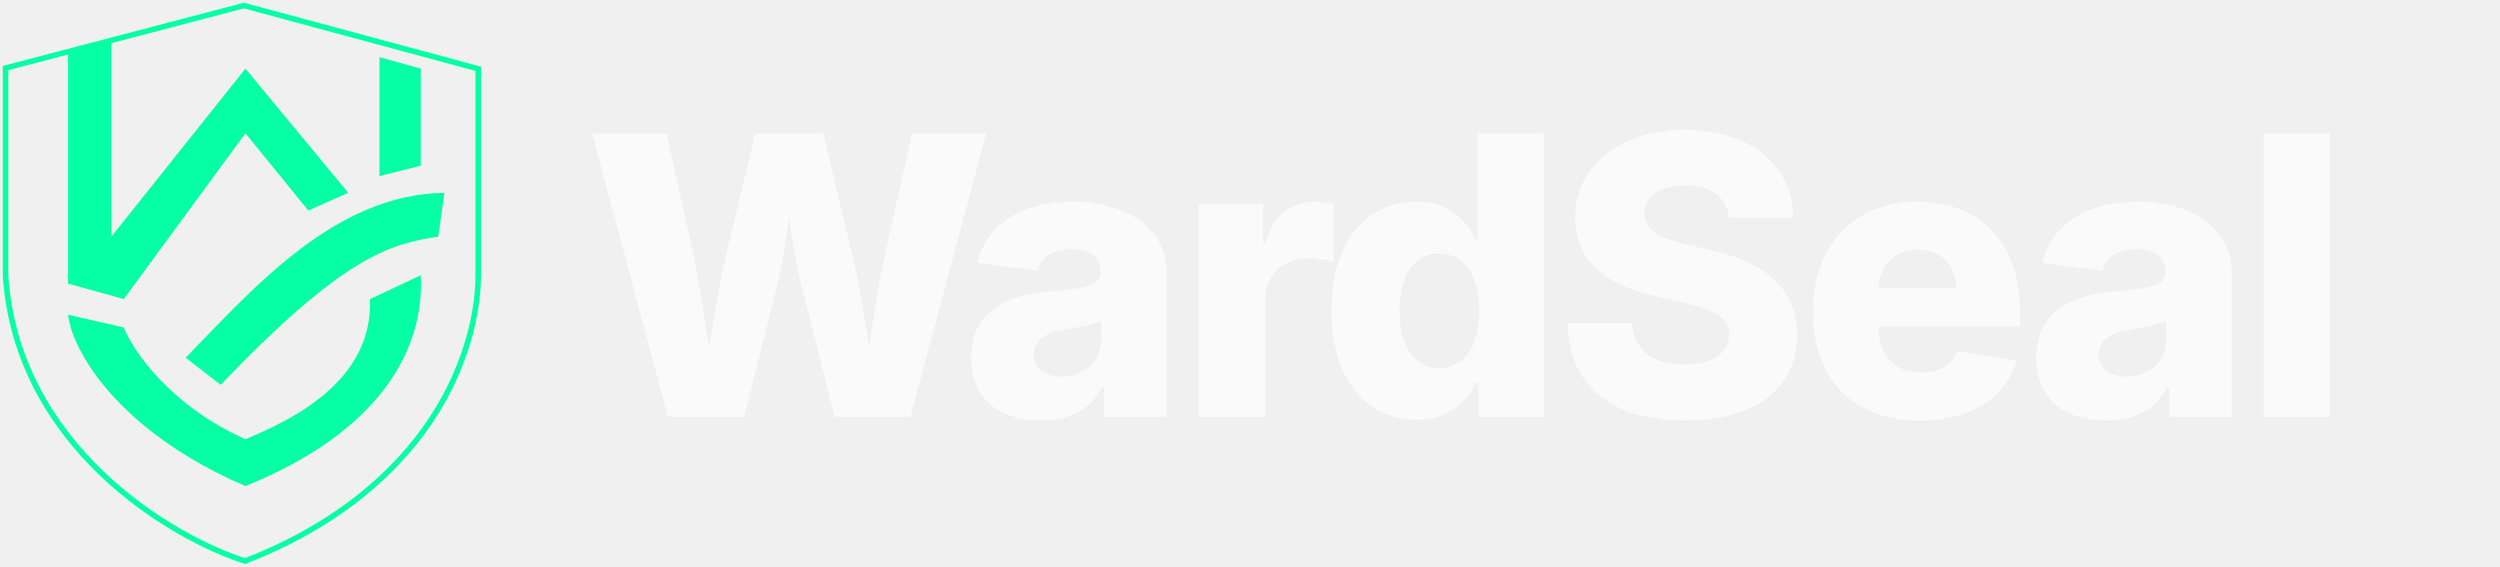
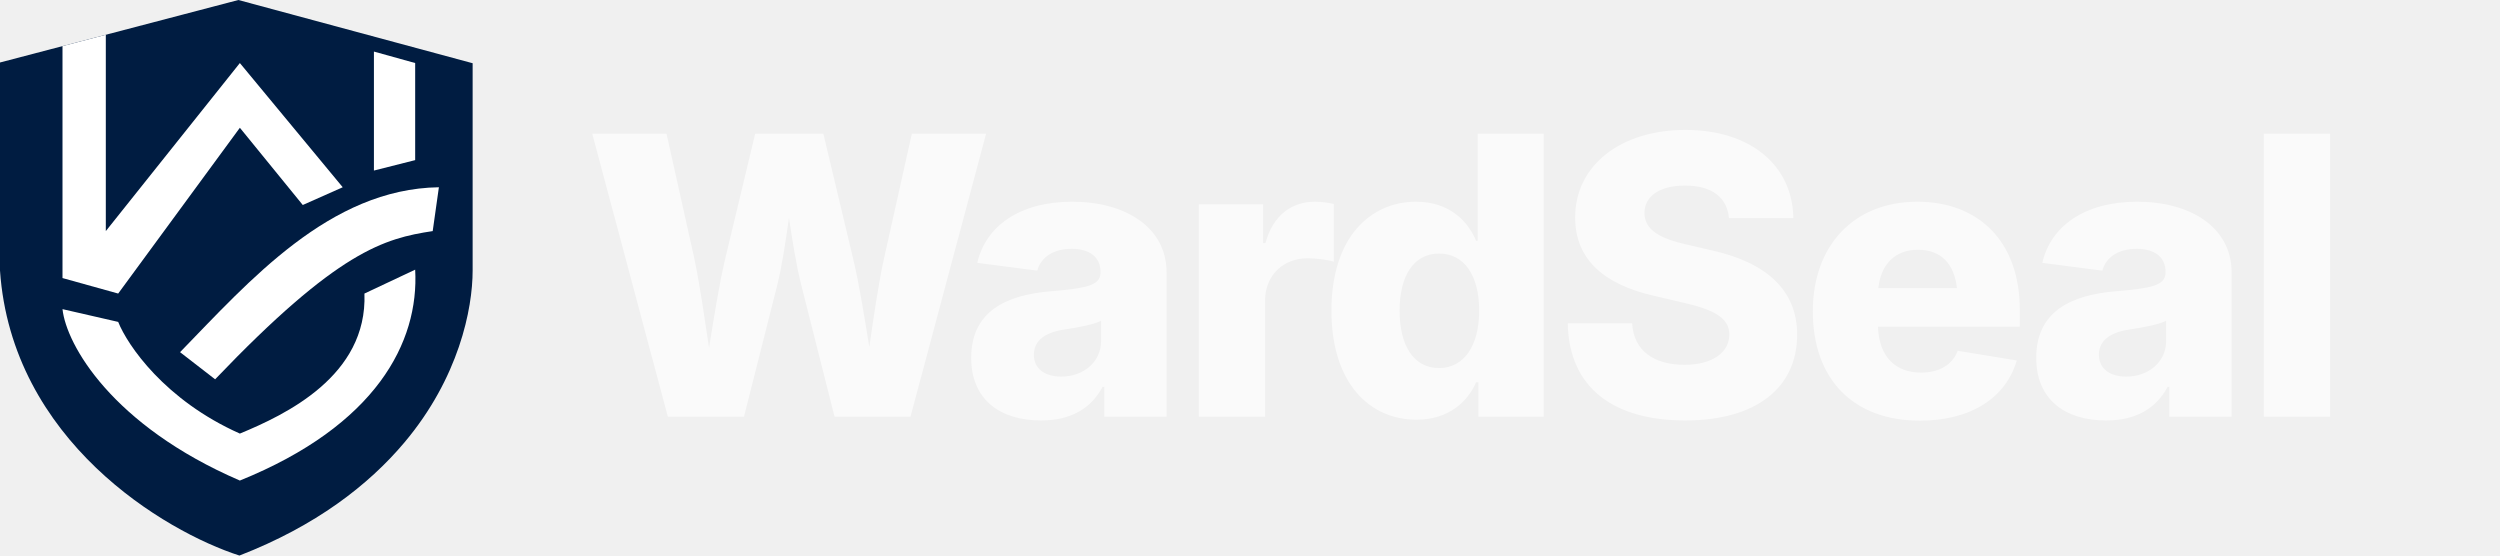
- <svg xmlns="http://www.w3.org/2000/svg" width="1800" height="408" viewBox="0 0 1800 408" fill="none">
-   <g transform="translate(4, 4)">
-     <path d="M171.642 0L0 45V194.776C8.358 317.164 118.408 382.587 172.388 400C227.281 378.705 265.311 349.284 291.113 318.657C330.416 272.005 340.298 222.388 340.298 194.776V45.522L171.642 0Z" fill="none" stroke="#06ffa5" stroke-width="4" />
-     <path d="M45 200.205V33.199L76.184 25.02V166.387L172.704 45.393L246.761 134.823L217.995 147.599L172.704 91.987L85.093 211.359L45 200.205Z" fill="#06ffa5" />
-     <path d="M85.093 231.769L45 222.579C47.722 248.131 80.638 306.32 172.704 346C270.71 306.32 301.854 246.494 298.923 194.155L262.396 211.359C264.623 270.729 205.373 298.654 172.704 312.182C118.653 288.133 91.775 248.553 85.093 231.769Z" fill="#06ffa5" />
-     <path d="M316 134.823C237.299 135.981 179.386 202.46 129.641 253.563L154.885 273.103C243.238 180.666 276.649 171.648 311.545 166.387L316 134.823Z" fill="#06ffa5" />
-     <path d="M269.225 122.799V37.126L298.923 45.393V115.284L269.225 122.799Z" fill="#06ffa5" />
+ <svg xmlns="http://www.w3.org/2000/svg" width="1800" height="400" viewBox="0 0 1800 400" fill="none">
+   <g>
+     <path d="M171.642 0L0 45V194.776C8.358 317.164 118.408 382.587 172.388 400C227.281 378.705 265.311 349.284 291.113 318.657C330.416 272.005 340.298 222.388 340.298 194.776V45.522L171.642 0Z" fill="#001C41" />
+     <path d="M45 200.205V33.199L76.184 25.02V166.387L172.704 45.393L246.761 134.823L217.995 147.599L172.704 91.987L85.093 211.359L45 200.205Z" fill="white" />
+     <path d="M85.093 231.769L45 222.579C47.722 248.131 80.638 306.32 172.704 346C270.71 306.32 301.854 246.494 298.923 194.155L262.396 211.359C264.623 270.729 205.373 298.654 172.704 312.182C118.653 288.133 91.775 248.553 85.093 231.769Z" fill="white" />
+     <path d="M316 134.823C237.299 135.981 179.386 202.46 129.641 253.563L154.885 273.103C243.238 180.666 276.649 171.648 311.545 166.387L316 134.823Z" fill="white" />
+     <path d="M269.225 122.799V37.126L298.923 45.393V115.284L269.225 122.799Z" fill="white" />
  </g>
-   <text x="420" y="300" font-family="Inter, system-ui, sans-serif" font-weight="800" font-size="280" fill="#fafafa" letter-spacing="-0.03em">WardSeal</text>
+   <text x="420" y="300" font-family="Plus Jakarta Sans, Inter, system-ui, sans-serif" font-weight="800" font-size="280" fill="#fafafa" letter-spacing="-0.03em">WardSeal</text>
</svg>
